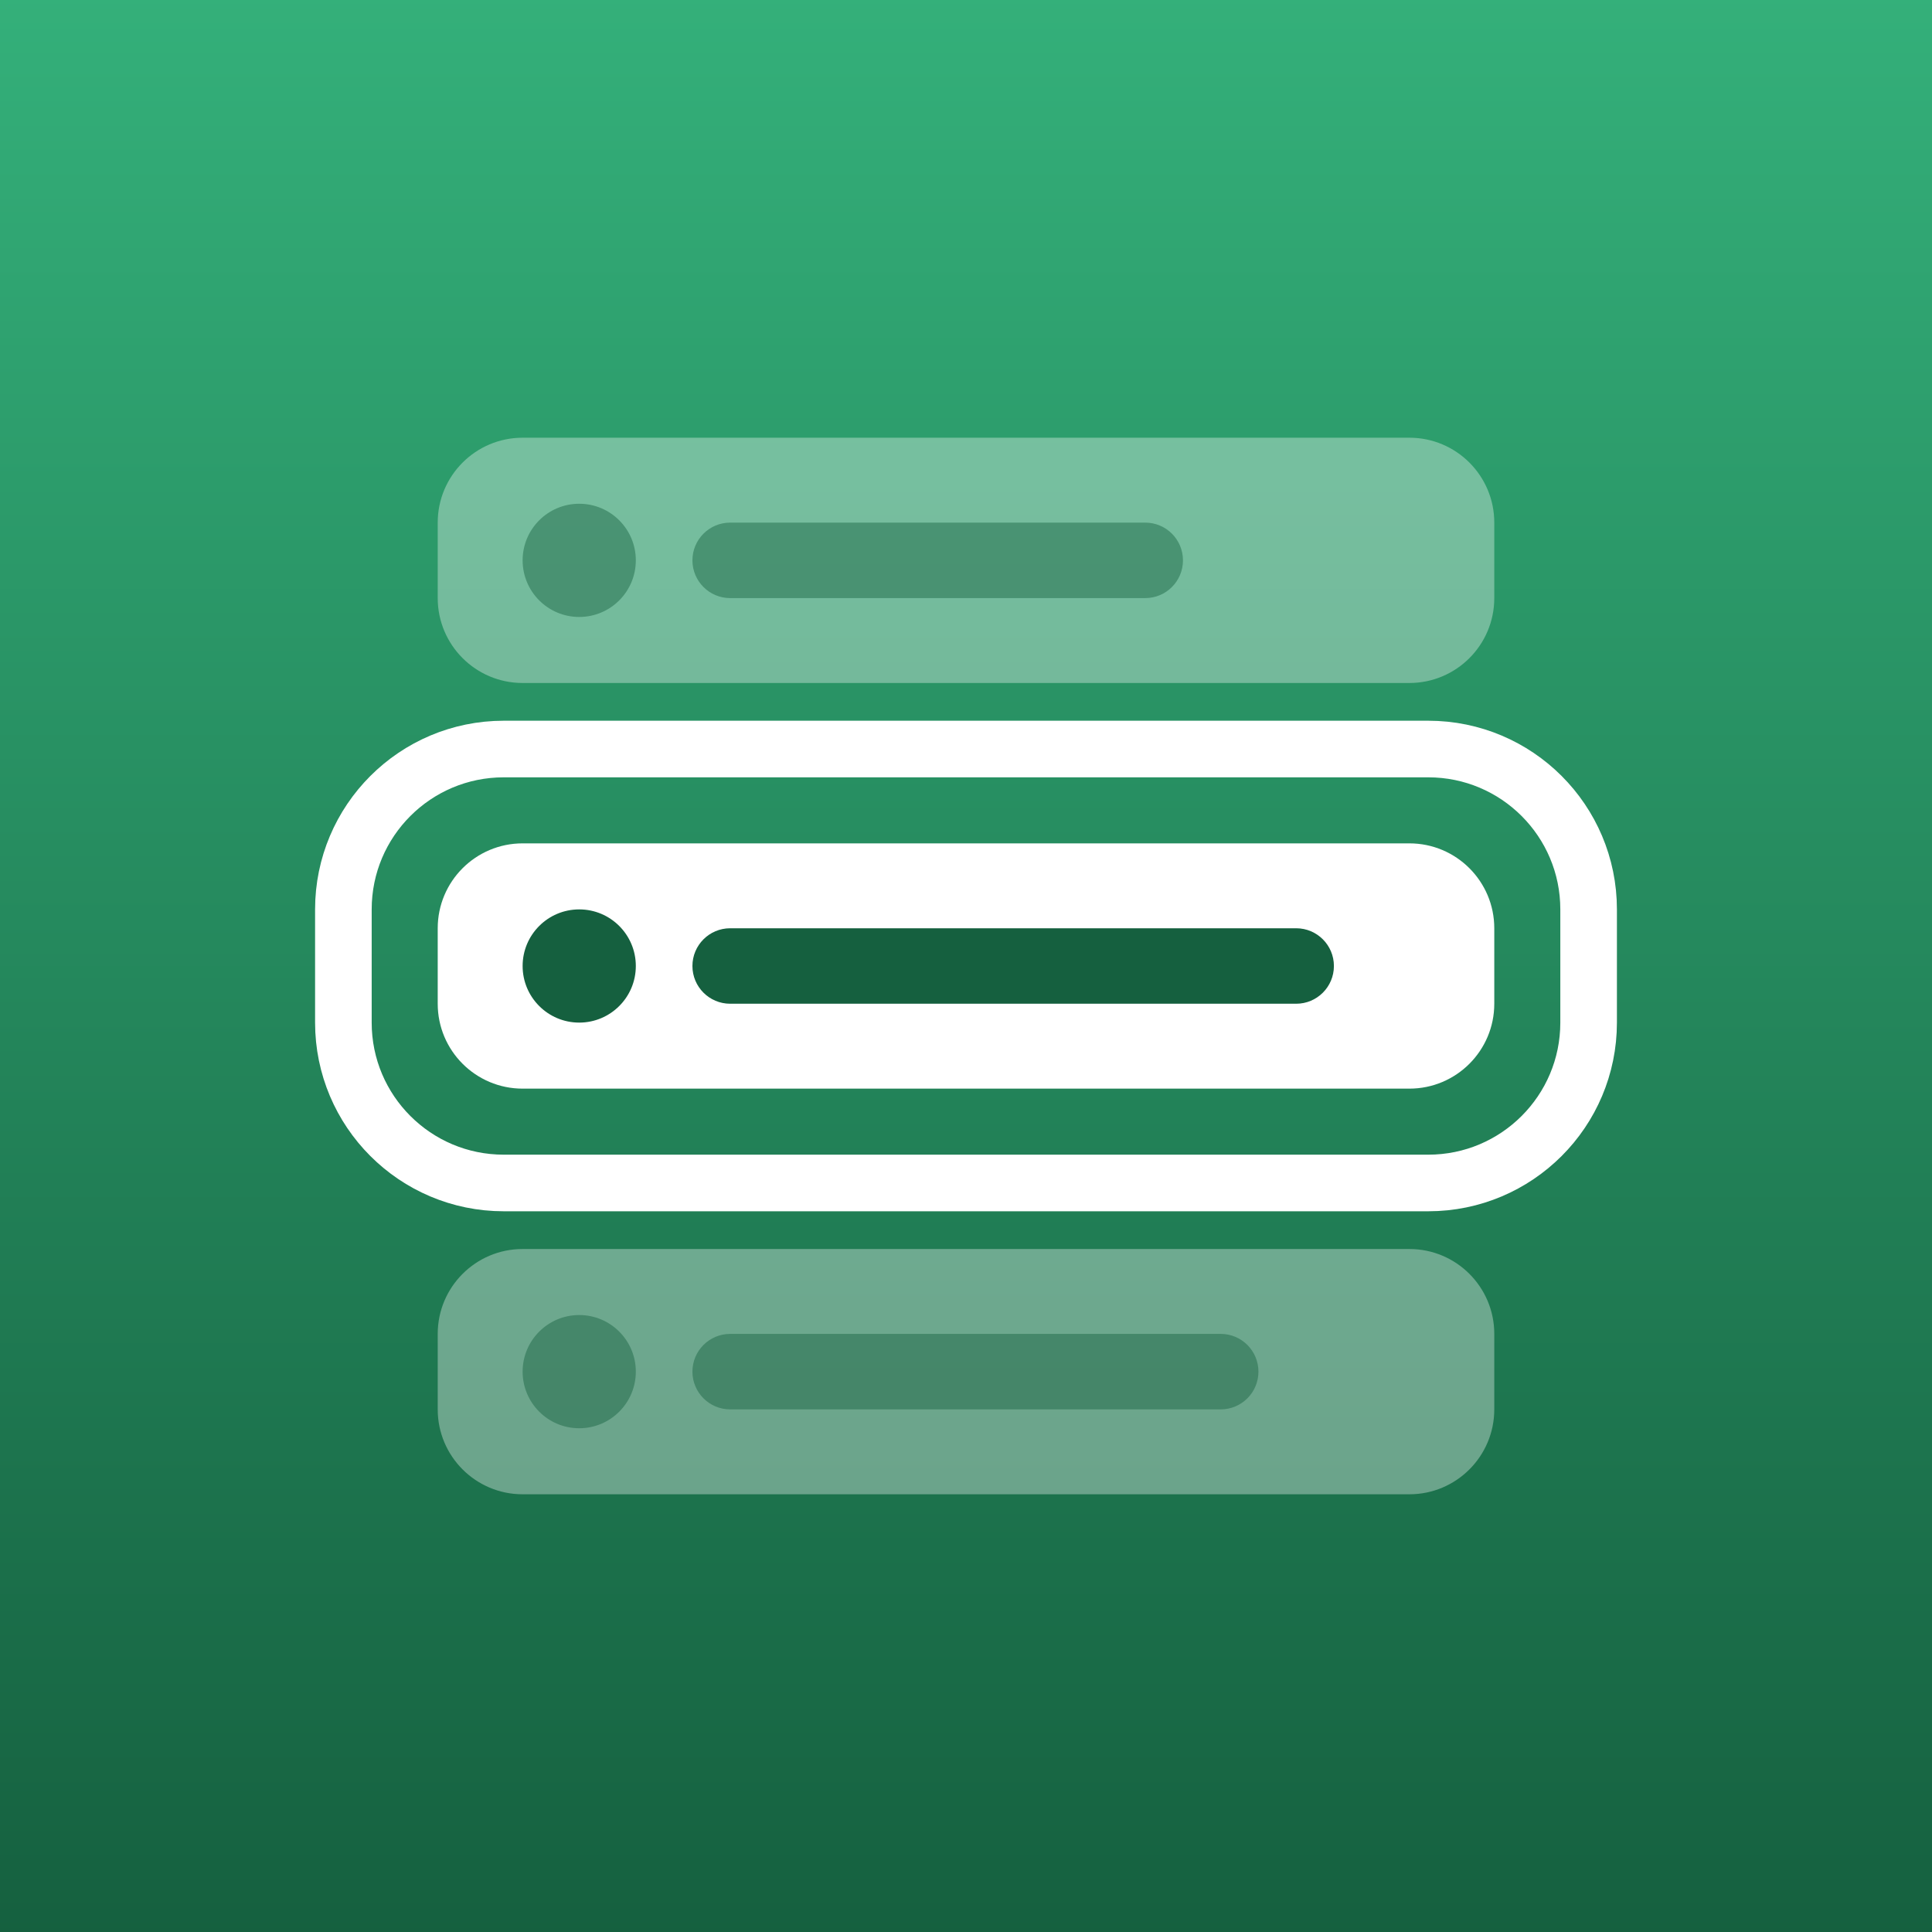
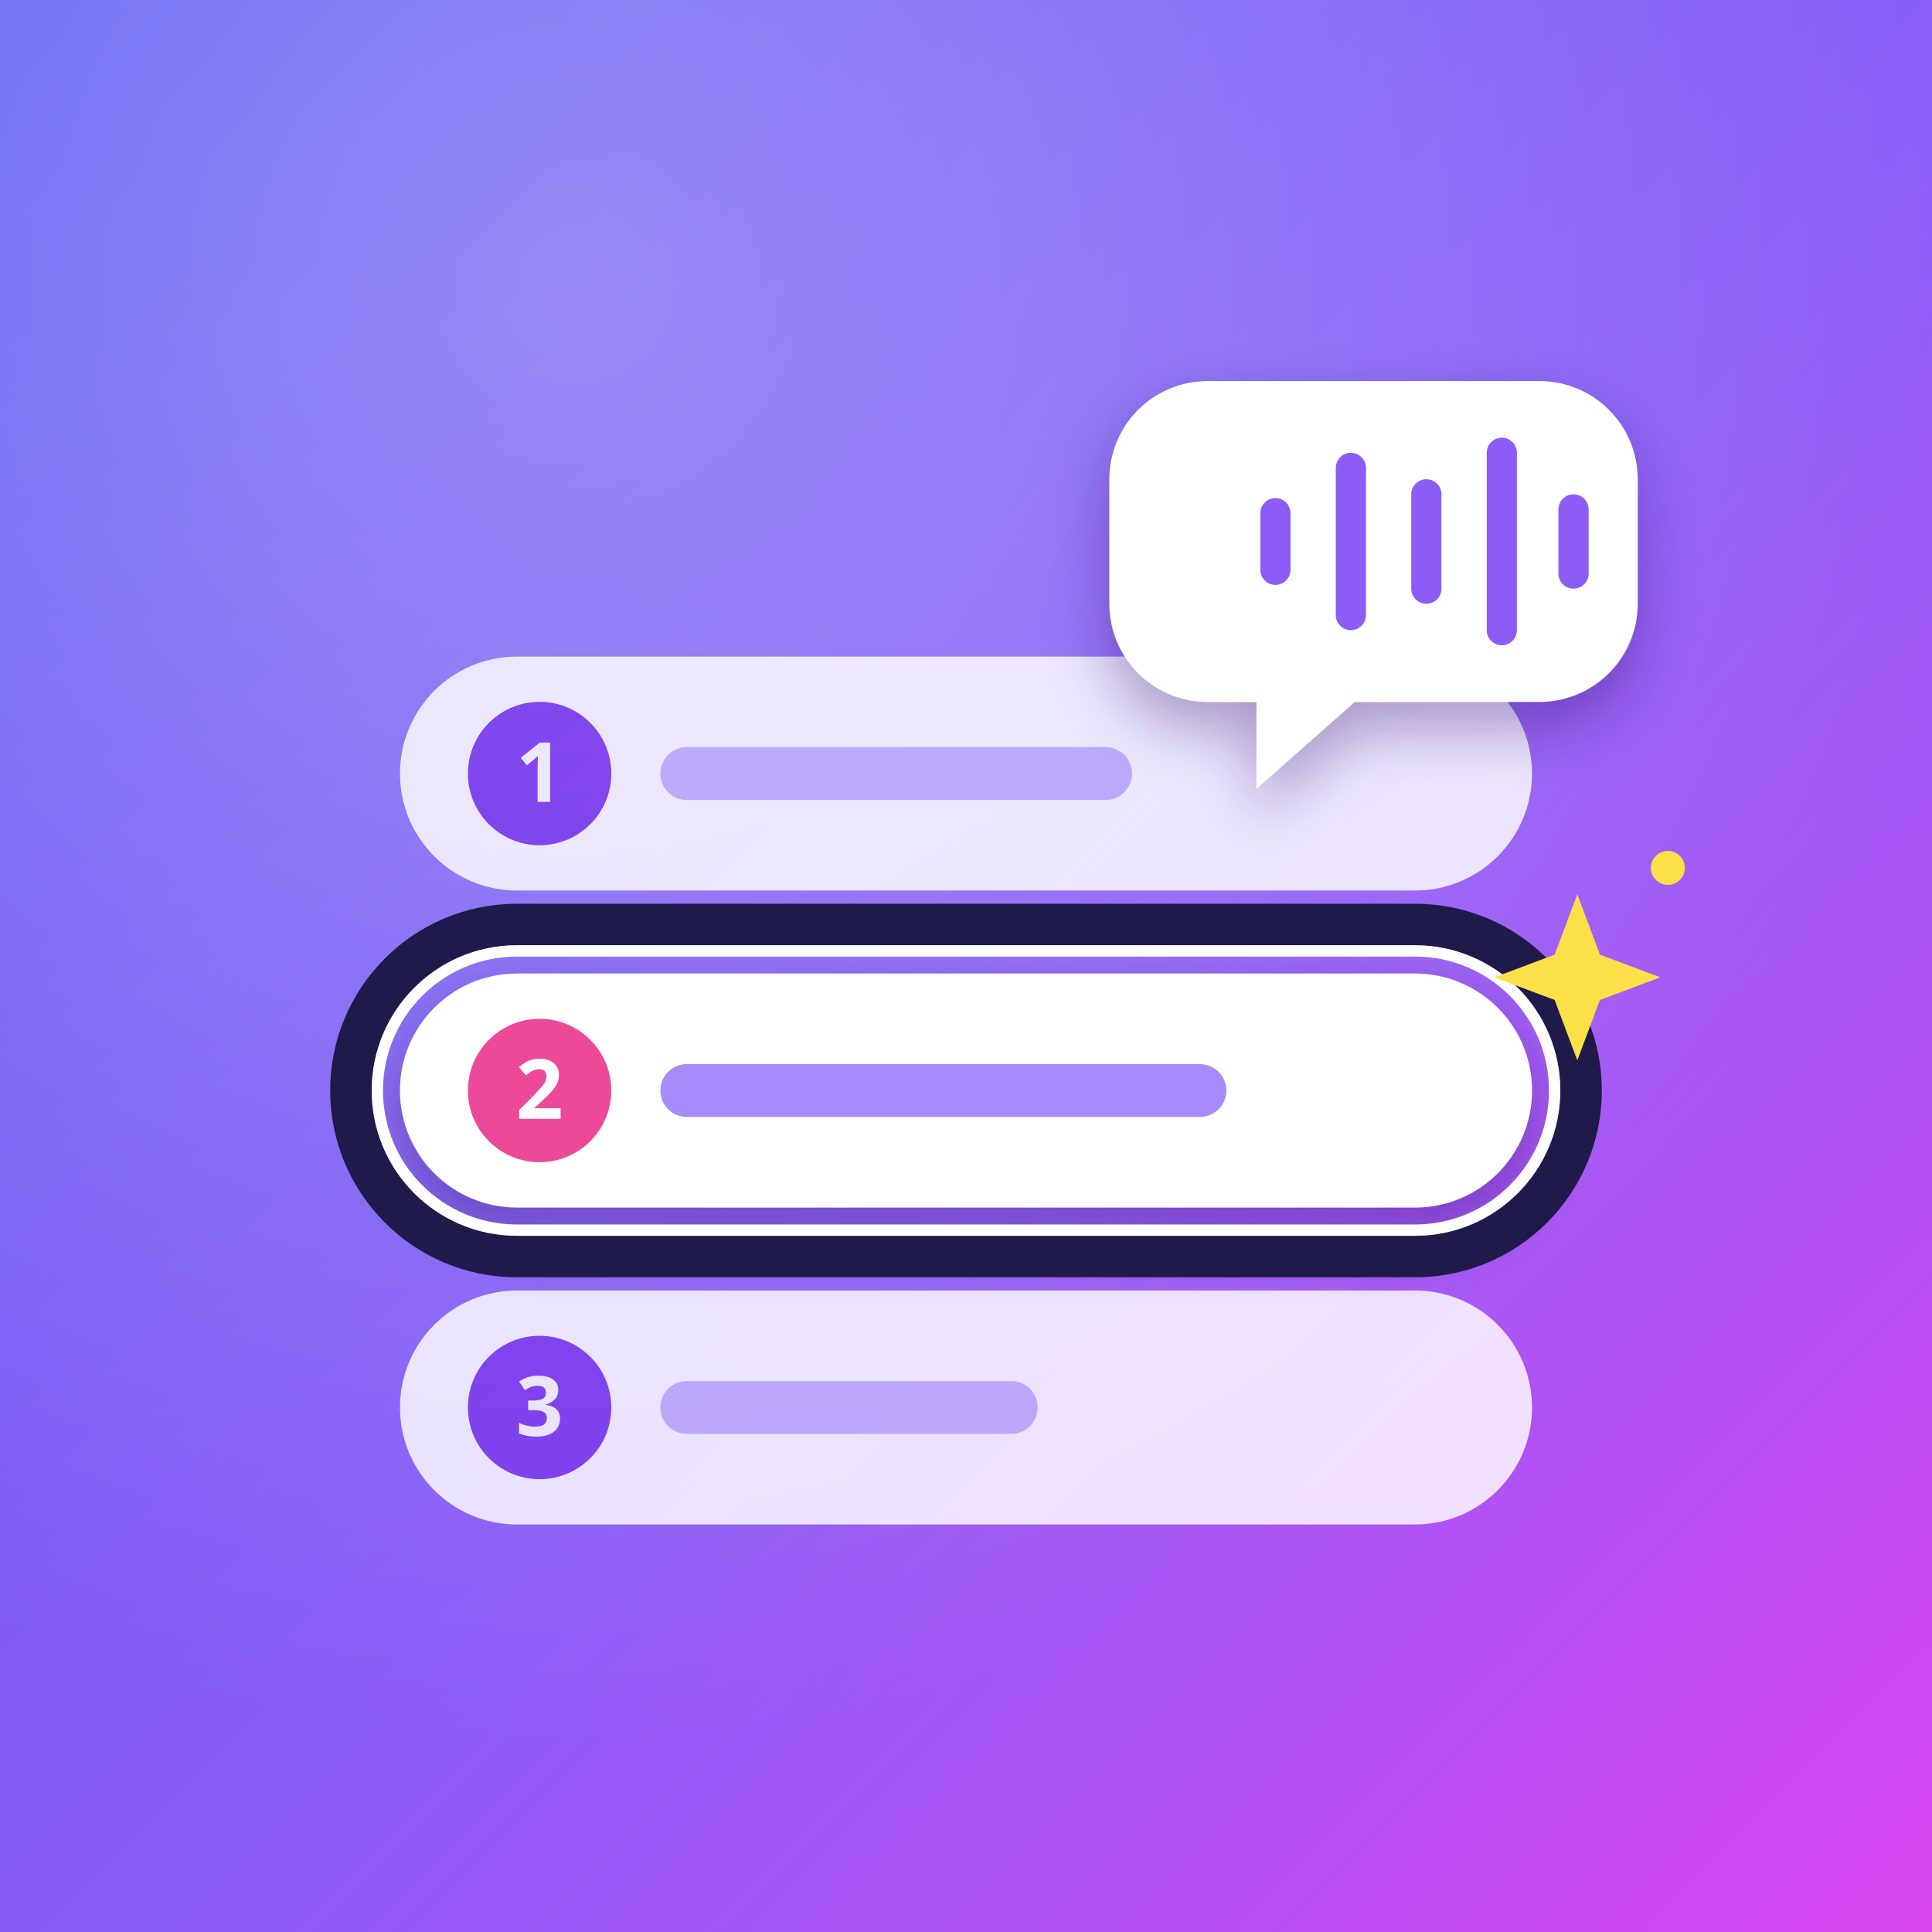
- <svg xmlns="http://www.w3.org/2000/svg" width="1024" height="1024" viewBox="0 0 1024 1024">
+ <svg xmlns="http://www.w3.org/2000/svg" viewBox="0 0 1024 1024" width="1024" height="1024">
  <defs>
-     <linearGradient id="bg" x1="0" y1="0" x2="0" y2="1">
-       <stop offset="0" stop-color="#34b07a" />
-       <stop offset="1" stop-color="#15603f" />
+     <linearGradient id="bg" x1="0" y1="0" x2="1" y2="1">
+       <stop offset="0" stop-color="#5B5BF0" />
+       <stop offset="0.55" stop-color="#8B5CF6" />
+       <stop offset="1" stop-color="#D946EF" />
    </linearGradient>
+     <radialGradient id="glow" cx="0.3" cy="0.15" r="0.75">
+       <stop offset="0" stop-color="#FFFFFF" stop-opacity="0.28" />
+       <stop offset="1" stop-color="#FFFFFF" stop-opacity="0" />
+     </radialGradient>
+     <filter id="shadow" x="-20%" y="-20%" width="140%" height="160%">
+       <feDropShadow dx="0" dy="14" stdDeviation="16" flood-color="#2E1065" flood-opacity="0.35" />
+     </filter>
  </defs>
  <rect width="1024" height="1024" fill="url(#bg)" />
-   <g fill="#ffffff" fill-opacity="0.35">
-     <rect x="232" y="232" width="560" height="130" rx="45" />
-     <rect x="232" y="662" width="560" height="130" rx="45" />
-   </g>
-   <rect x="232" y="447" width="560" height="130" rx="45" fill="#ffffff" />
-   <rect x="182" y="397" width="660" height="230" rx="85" fill="none" stroke="#ffffff" stroke-width="30" />
-   <g fill="#15603f">
-     <circle cx="307" cy="512" r="30" />
-     <rect x="367" y="492" width="340" height="40" rx="20" />
-   </g>
-   <g fill="#15603f" fill-opacity="0.45">
-     <circle cx="307" cy="297" r="30" />
-     <rect x="367" y="277" width="260" height="40" rx="20" />
-     <circle cx="307" cy="727" r="30" />
-     <rect x="367" y="707" width="300" height="40" rx="20" />
+   <rect width="1024" height="1024" fill="url(#glow)" />
+   <g transform="translate(0 56)">
+     <g opacity="0.82">
+       <rect x="212" y="292" width="600" height="124" rx="62" fill="#FFFFFF" />
+       <circle cx="286" cy="354" r="38" fill="#7C3AED" />
+       <text x="286" y="369" text-anchor="middle" font-family="Avenir Next" font-weight="700" font-size="44" fill="#FFFFFF">1</text>
+       <rect x="350" y="340" width="250" height="28" rx="14" fill="#C4B5FD" />
+     </g>
+     <g opacity="0.82">
+       <rect x="212" y="628" width="600" height="124" rx="62" fill="#FFFFFF" />
+       <circle cx="286" cy="690" r="38" fill="#7C3AED" />
+       <text x="286" y="705" text-anchor="middle" font-family="Avenir Next" font-weight="700" font-size="44" fill="#FFFFFF">3</text>
+       <rect x="350" y="676" width="200" height="28" rx="14" fill="#C4B5FD" />
+     </g>
+     <g filter="url(#shadow)">
+       <rect x="212" y="460" width="600" height="124" rx="62" fill="#FFFFFF" />
+       <circle cx="286" cy="522" r="38" fill="#EC4899" />
+       <text x="286" y="537" text-anchor="middle" font-family="Avenir Next" font-weight="700" font-size="44" fill="#FFFFFF">2</text>
+       <rect x="350" y="508" width="300" height="28" rx="14" fill="#A78BFA" />
+     </g>
+     <rect x="186" y="434" width="652" height="176" rx="88" fill="none" stroke="#1E1B4B" stroke-width="22" />
+     <rect x="200" y="448" width="624" height="148" rx="74" fill="none" stroke="#FFFFFF" stroke-width="6" />
+     <path d="M836 418 L848 450 L880 462 L848 474 L836 506 L824 474 L792 462 L824 450 Z" fill="#FDE047" />
+     <circle cx="884" cy="404" r="9" fill="#FDE047" />
+     <g filter="url(#shadow)">
+       <path d="M640 146 h176 a52 52 0 0 1 52 52 v66 a52 52 0 0 1 -52 52 h-98 l-52 46 v-46 h-26 a52 52 0 0 1 -52 -52 v-66 a52 52 0 0 1 52 -52 z" fill="#FFFFFF" />
+     </g>
+     <g fill="none" stroke="#8B5CF6" stroke-width="16" stroke-linecap="round">
+       <line x1="676" y1="216" x2="676" y2="246" />
+       <line x1="716" y1="192" x2="716" y2="270" />
+       <line x1="756" y1="206" x2="756" y2="256" />
+       <line x1="796" y1="184" x2="796" y2="278" />
+       <line x1="834" y1="214" x2="834" y2="248" />
+     </g>
  </g>
</svg>
